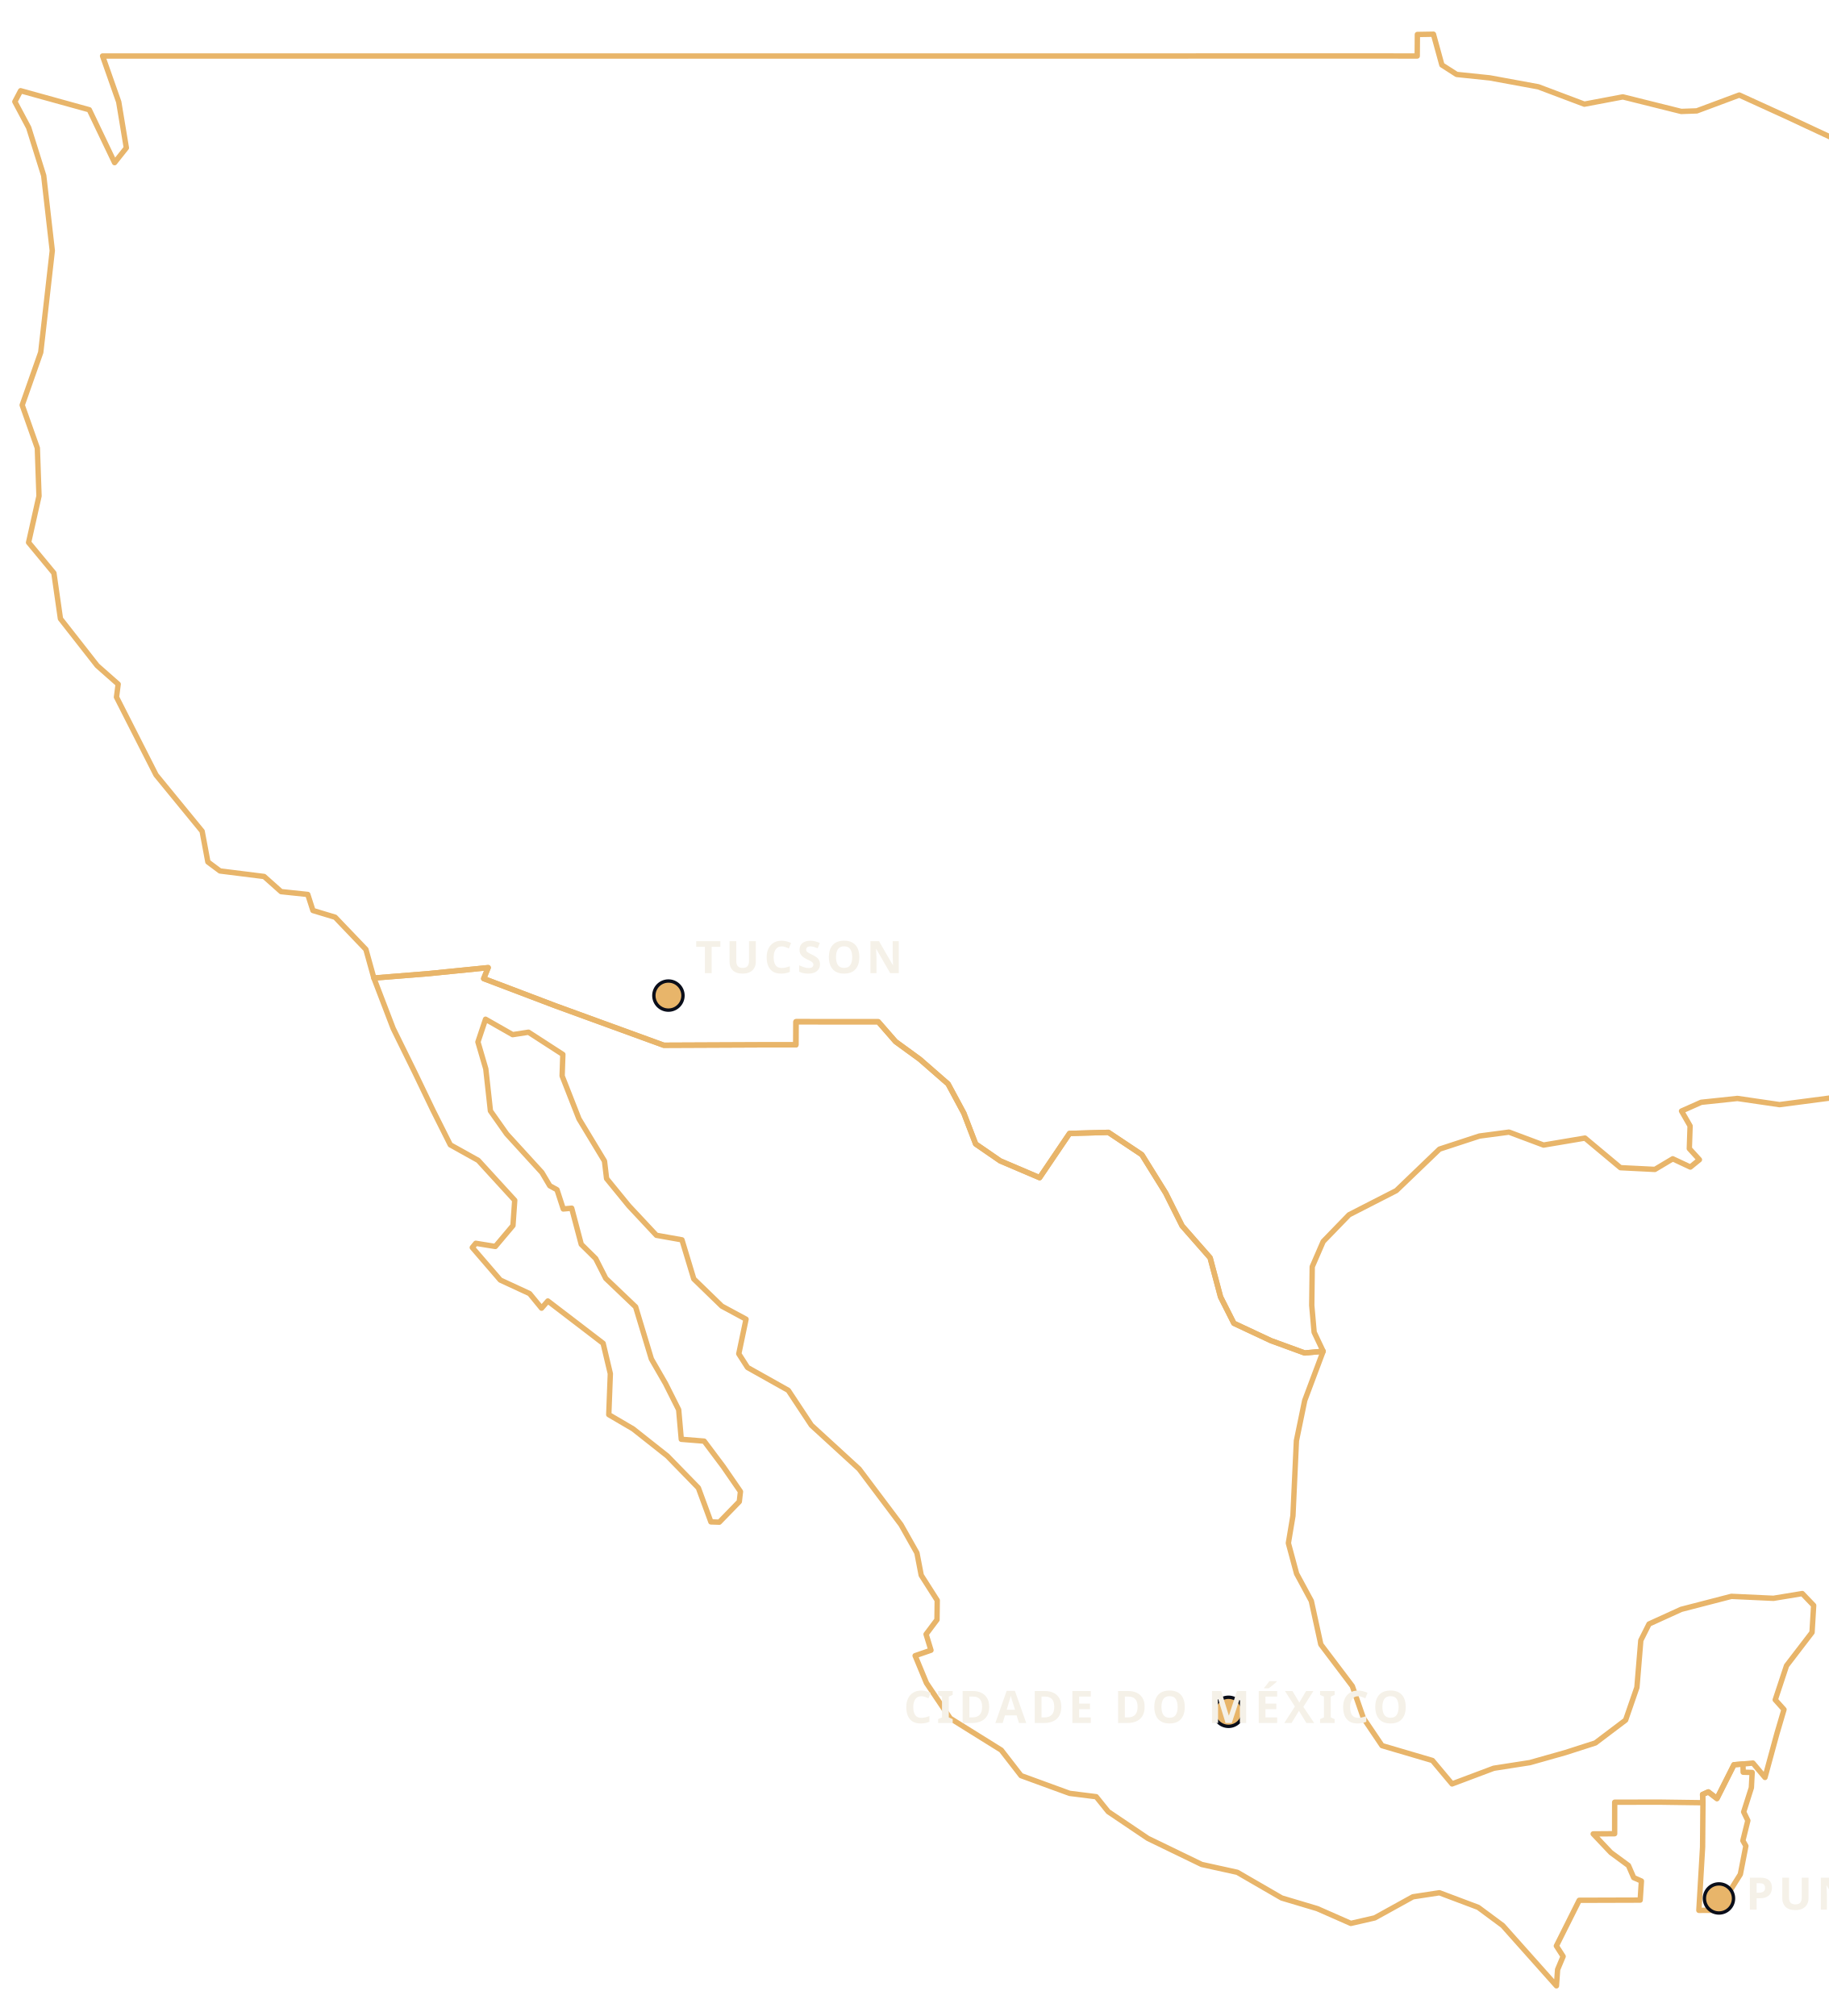
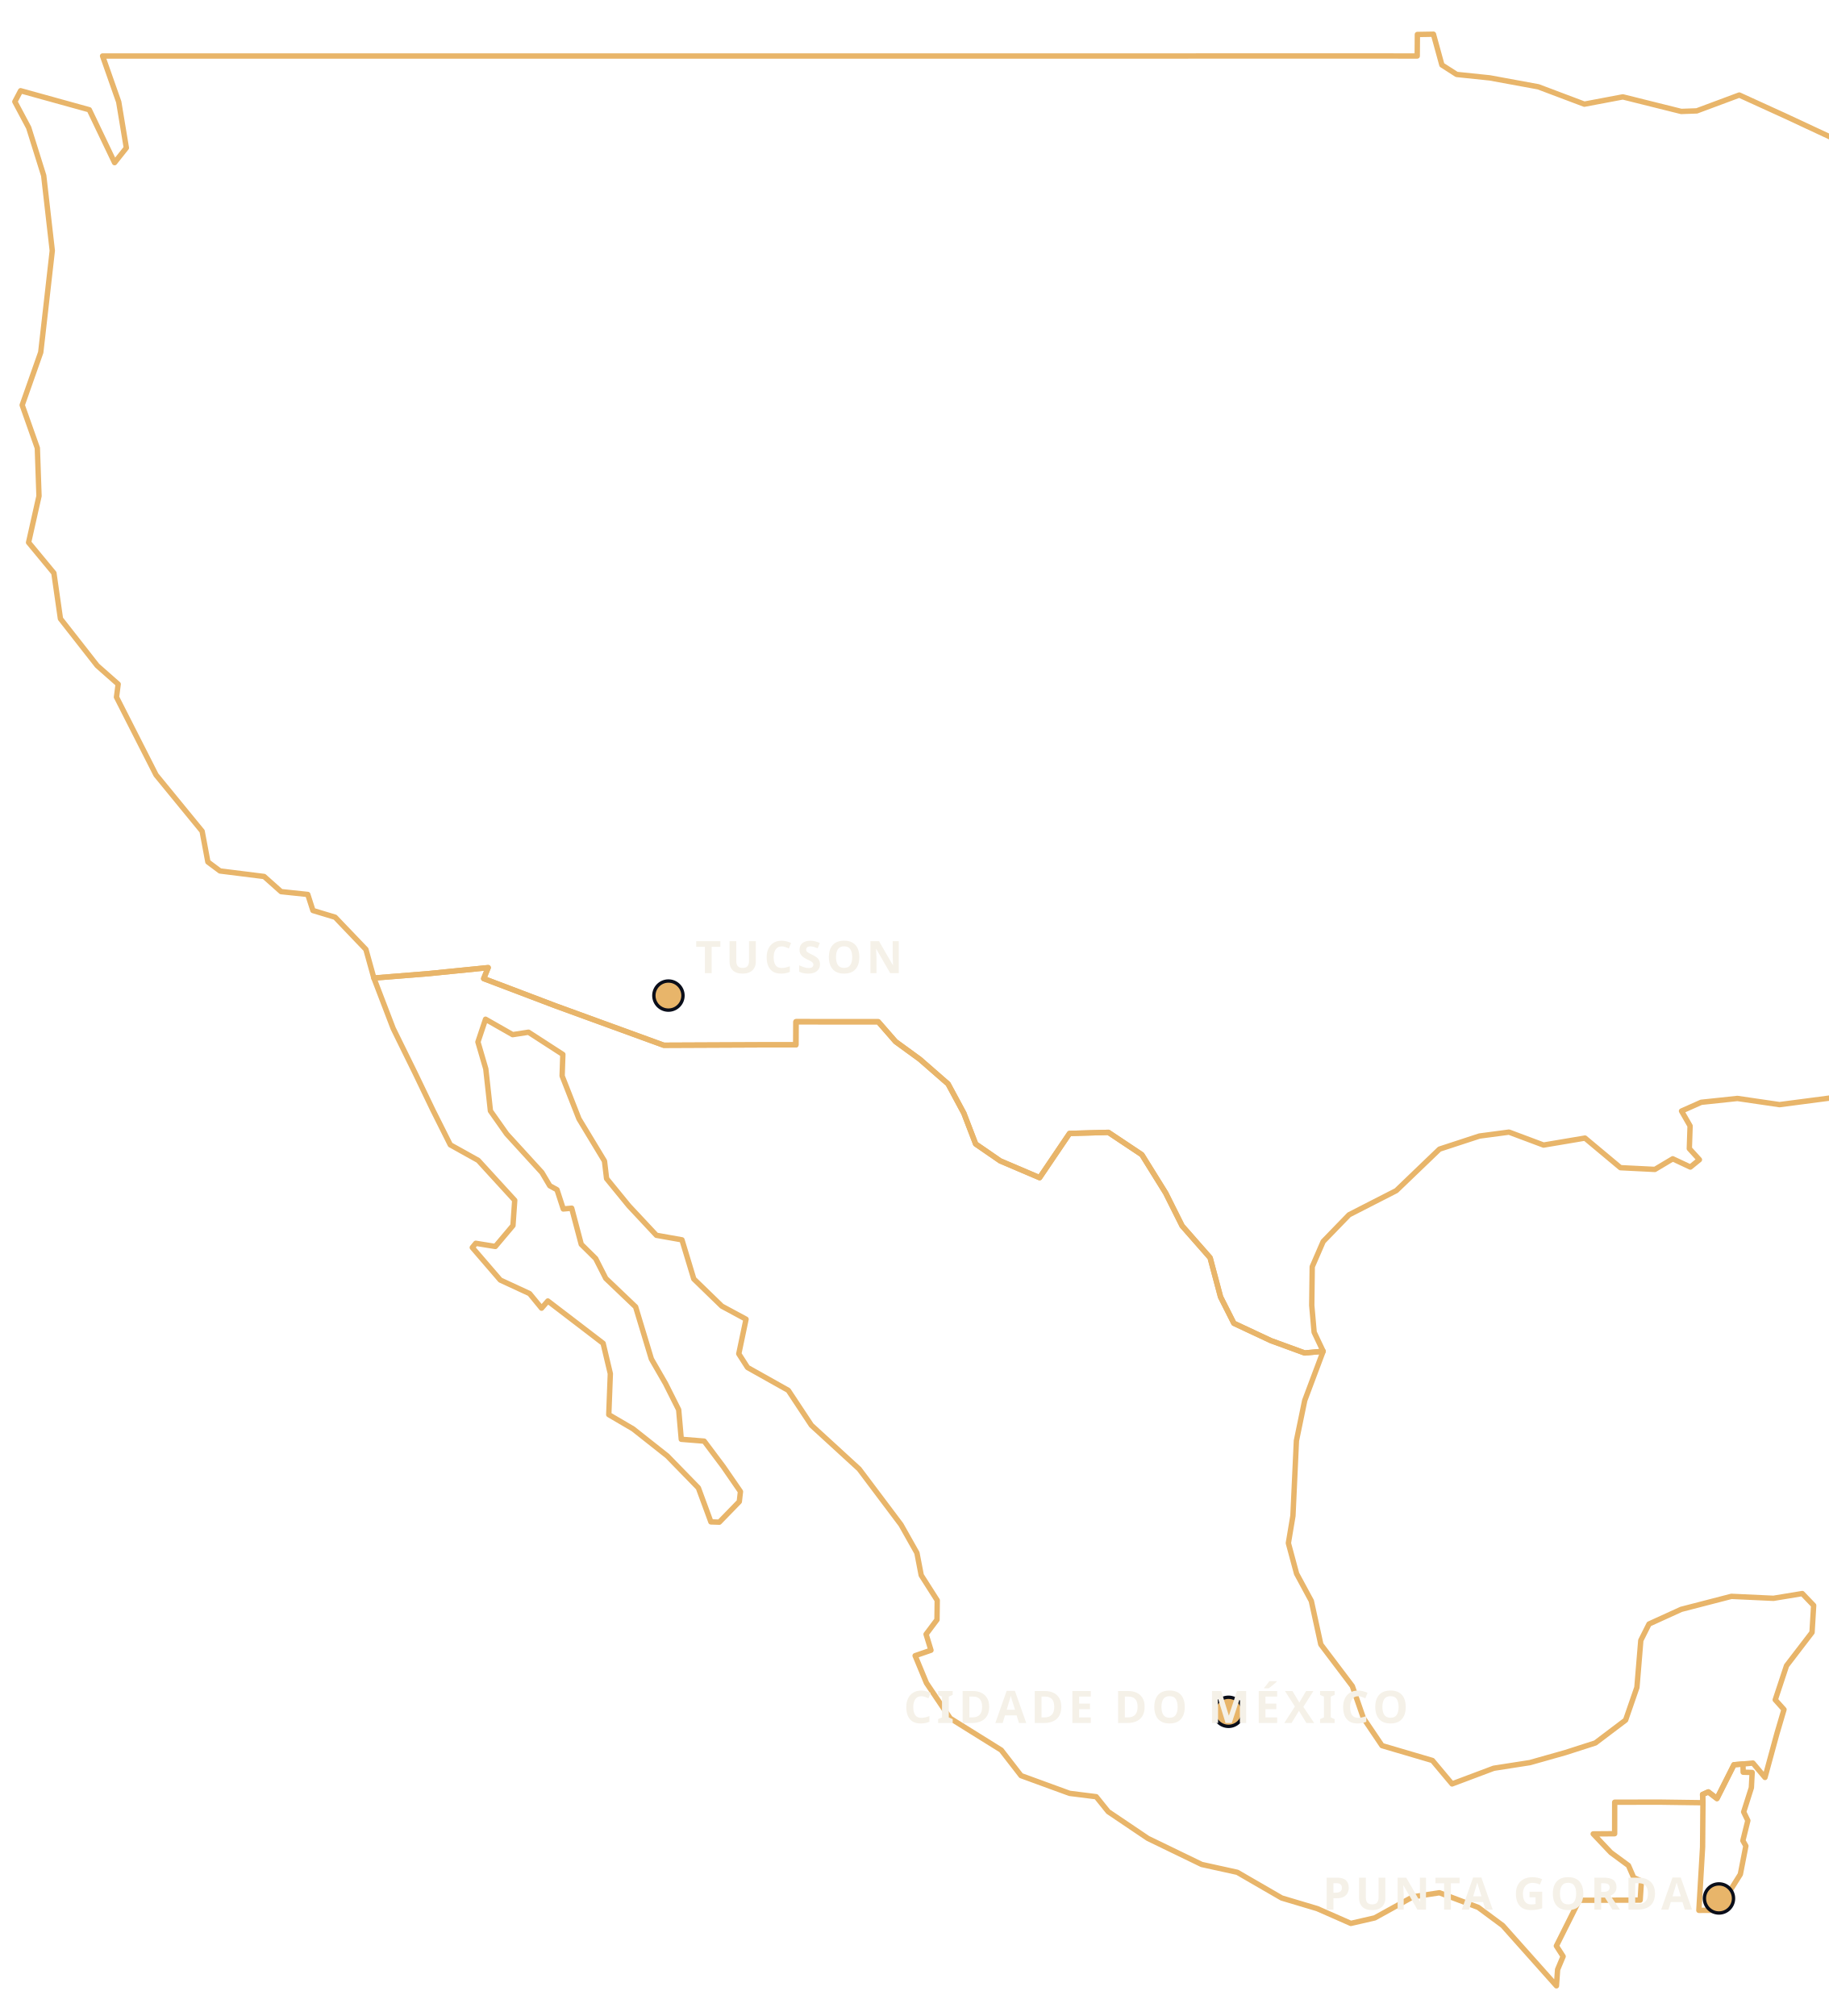
<svg xmlns="http://www.w3.org/2000/svg" viewBox="0 0 816.25 900.00" preserveAspectRatio="xMidYMid meet">
  <g fill="none" stroke="#e8b56a" stroke-width="2.4" stroke-linejoin="round" stroke-linecap="round">
    <path id="us" d="M45.79 25.00L106.01 25.00L168.95 25.00L189.79 25.00L254.41 25.00L316.96 25.00L380.56 25.00L444.20 25.00L516.25 25.00L588.78 24.98L632.66 25.00L632.73 15.39L639.90 15.27L643.67 29.00L650.26 33.23L665.06 34.77L686.71 38.75L707.27 46.50L724.45 43.25L750.52 49.75L757.46 49.50L776.43 42.43L796.32 51.50L817.05 61.17L834.22 69.49L850.68 77.50L852.73 84.07L857.72 86.53L856.42 89.01L862.11 89.78L866.24 87.19L867.30 93.11L871.57 97.08L877.39 97.08L880.50 100.13L877.88 104.58L899.97 116.31L904.49 139.00L908.73 160.72L902.54 175.50L892.57 189.25L887.91 198.00L887.44 200.61L889.82 204.18L897.02 208.12L902.34 208.12L926.96 194.77L948.81 190.85L976.54 178.41L976.95 175.87L975.04 168.25L971.62 163.34L981.19 159.37L1002.01 159.27L1021.47 159.28L1028.26 149.54L1030.91 147.59L1053.31 129.59L1062.88 124.99L1095.09 124.82L1134.16 124.79L1136.28 118.62L1143.07 117.37L1152.07 113.50L1159.60 102.13L1166.07 82.67L1182.24 63.81L1189.28 70.37L1203.50 66.13L1212.91 73.34L1212.89 107.43L1226.76 121.56L1230.42 129.76L1207.78 141.87L1186.00 150.50L1163.60 157.90L1152.38 172.74L1148.79 178.37L1148.58 191.62L1155.57 204.88L1164.37 205.50L1162.14 196.37L1168.50 201.93L1166.81 209.07L1152.50 213.12L1142.31 212.64L1126.63 217.00L1117.41 218.25L1105.08 219.48L1087.41 226.72L1118.55 222.01L1124.83 226.75L1095.15 234.25L1081.64 234.30L1082.27 231.23L1075.82 238.16L1082.06 239.31L1077.48 257.27L1062.05 276.51L1060.48 270.09L1055.82 268.79L1048.86 262.54L1053.28 276.00L1058.54 280.45L1058.86 289.90L1052.06 299.61L1040.13 319.58L1038.20 318.59L1044.75 301.57L1033.92 292.02L1031.44 271.25L1027.35 282.06L1031.88 297.92L1017.87 294.00L1032.46 302.05L1033.37 325.84L1039.46 327.57L1041.66 336.22L1044.64 361.23L1031.16 379.79L1009.23 387.20L995.29 401.86L984.70 403.47L973.97 412.65L970.94 421.04L947.67 437.27L935.72 449.17L925.72 463.99L922.46 481.75L926.20 499.11L933.28 520.50L942.70 538.20L942.82 549.00L952.86 578.00L952.19 594.86L951.26 604.58L945.98 619.85L939.64 623.00L929.20 619.97L925.86 609.00L917.80 603.25L906.56 581.75L896.70 562.62L893.52 552.84L897.87 536.25L891.93 522.50L875.41 501.59L867.13 497.75L845.74 509.10L841.95 507.85L831.66 496.18L818.37 490.00L794.40 493.14L775.59 490.38L759.42 492.10L750.65 496.00L754.47 502.65L754.13 512.78L758.63 517.72L754.59 521.01L746.72 517.32L738.76 522.06L723.38 521.29L707.55 508.07L689.06 511.19L673.64 505.41L660.45 507.16L642.61 513.00L623.31 531.53L602.24 542.31L590.67 554.25L585.79 565.50L585.58 582.75L586.64 594.75L590.67 603.25L582.40 604.00L567.34 598.50L550.81 590.75L544.87 579.00L540.21 561.50L527.70 547.25L520.37 532.60L509.73 515.48L494.79 505.52L477.45 506.00L464.09 525.75L446.50 518.25L435.54 510.70L430.26 496.96L423.23 483.90L410.63 472.90L399.79 465.00L392.06 456.14L355.33 456.13L355.29 466.44L338.48 466.45L296.32 466.63L247.95 449.02L215.93 436.87L217.92 431.98L190.99 434.69L166.90 436.62L163.34 423.84L149.60 409.47L139.70 406.48L137.39 399.31L125.49 398.05L117.90 391.29L98.21 388.82L92.80 384.79L90.23 371.08L69.66 345.96L52.00 311.21L52.75 305.42L43.39 297.16L26.98 276.21L24.06 255.83L12.76 242.17L17.41 221.45L16.67 200.01L9.90 180.85L18.19 157.29L20.77 134.60L23.34 111.91L19.51 78.38L12.81 57.00L6.63 45.39L9.20 40.51L39.86 49.00L51.15 72.60L56.40 66.00L53.00 45.50L45.79 25.00Z" />
    <path id="mx" d="M778.08 787.50L774.05 787.83L766.46 802.92L762.61 799.96L760.04 801.11L760.21 804.79L740.60 804.52L720.81 804.56L720.79 818.63L711.22 818.70L719.11 827.04L726.95 832.81L729.30 838.23L732.74 839.75L732.19 848.26L704.98 848.34L694.78 868.71L697.79 873.39L695.33 879.25L694.81 886.53L670.82 859.61L659.88 851.50L642.57 844.98L630.73 846.79L613.70 856.20L603.02 858.66L588.05 852.07L572.16 847.32L552.34 835.85L536.45 832.35L512.44 820.72L494.71 808.77L489.35 802.10L477.49 800.61L455.80 792.69L446.97 781.29L424.19 767.10L413.57 751.33L408.52 739.15L415.59 736.71L413.41 729.58L418.28 723.09L418.39 714.45L411.24 703.22L409.32 693.27L402.21 680.66L383.53 655.81L362.21 636.28L351.90 620.69L333.70 610.48L329.80 604.38L333.04 588.93L322.23 583.10L309.71 570.95L304.43 553.50L293.02 551.47L280.71 538.30L270.78 526.14L269.85 518.33L258.45 499.47L250.94 480.33L251.26 470.73L235.93 460.81L228.85 461.90L216.75 455.01L213.35 465.16L216.86 477.16L218.93 495.93L226.20 506.24L241.93 523.46L245.42 529.35L248.65 531.13L251.45 539.72L255.21 539.37L259.47 555.49L265.91 561.85L270.42 570.71L283.75 583.43L290.78 606.69L297.08 617.63L302.97 629.35L304.13 642.54L314.35 643.36L322.86 654.72L330.55 665.88L330.03 670.36L321.11 679.54L317.35 679.42L311.76 664.23L297.89 649.98L282.60 637.89L271.76 631.54L272.46 613.25L269.24 599.70L259.14 591.95L244.56 580.80L241.76 584.01L236.42 577.50L223.34 571.45L210.84 556.93L212.39 555.04L221.12 556.46L228.99 547.12L229.78 535.85L213.46 518.01L201.02 511.09L193.20 495.48L185.33 479.09L175.51 459.11L166.90 436.62L190.99 434.69L217.92 431.98L215.93 436.87L247.95 449.02L296.32 466.63L338.48 466.45L355.29 466.44L355.33 456.13L392.06 456.14L399.79 465.00L410.63 472.90L423.23 483.90L430.26 496.96L435.54 510.70L446.50 518.25L464.09 525.75L477.45 506.00L494.79 505.52L509.73 515.48L520.37 532.60L527.70 547.25L540.21 561.50L544.87 579.00L550.81 590.75L567.34 598.50L582.40 604.00L590.67 603.25L582.44 625.20L578.73 643.19L577.18 676.69L575.14 688.89L578.81 702.53L585.39 714.72L589.62 734.11L603.69 752.73L608.64 766.99L616.94 779.30L639.45 785.93L648.21 796.39L666.81 789.40L682.97 786.88L698.85 782.39L712.19 778.10L725.68 767.90L730.73 753.31L732.47 732.31L736.14 725.00L750.49 718.46L772.91 712.66L791.69 713.53L804.55 711.41L809.63 716.71L808.91 728.75L797.52 743.61L792.48 758.84L796.39 763.19L793.21 774.00L787.90 793.50L782.52 787.08L778.08 787.50Z" />
    <path id="bz" d="M760.21 804.79L760.04 801.11L762.61 799.96L766.46 802.92L774.05 787.83L778.08 787.50L778.16 791.17L782.18 791.28L781.83 798.08L778.39 808.90L780.25 812.76L778.03 821.71L779.37 824.10L776.91 836.73L772.75 843.36L768.92 844.16L764.71 852.82L758.39 852.83L760.05 824.61L760.21 804.79Z" />
  </g>
  <g fill="#e8b56a" stroke="#0a0e1a" stroke-width="1.5">
    <circle cx="298.39" cy="444.45" r="6.5" />
    <circle cx="548.41" cy="764.20" r="6.5" />
    <circle cx="767.36" cy="847.52" r="6.5" />
  </g>
  <g fill="#f5f1e8" font-family="Space Grotesk, sans-serif" font-size="20" font-weight="600" letter-spacing="2">
    <text x="310.39" y="434.45">TUCSON</text>
    <text x="403.41" y="769.20">CIDADE DO MÉXICO</text>
-     <text x="779.36" y="852.52">PUNTA GORDA</text>
+     <text x="755.36" y="852.52" text-anchor="end">PUNTA GORDA</text>
  </g>
</svg>
